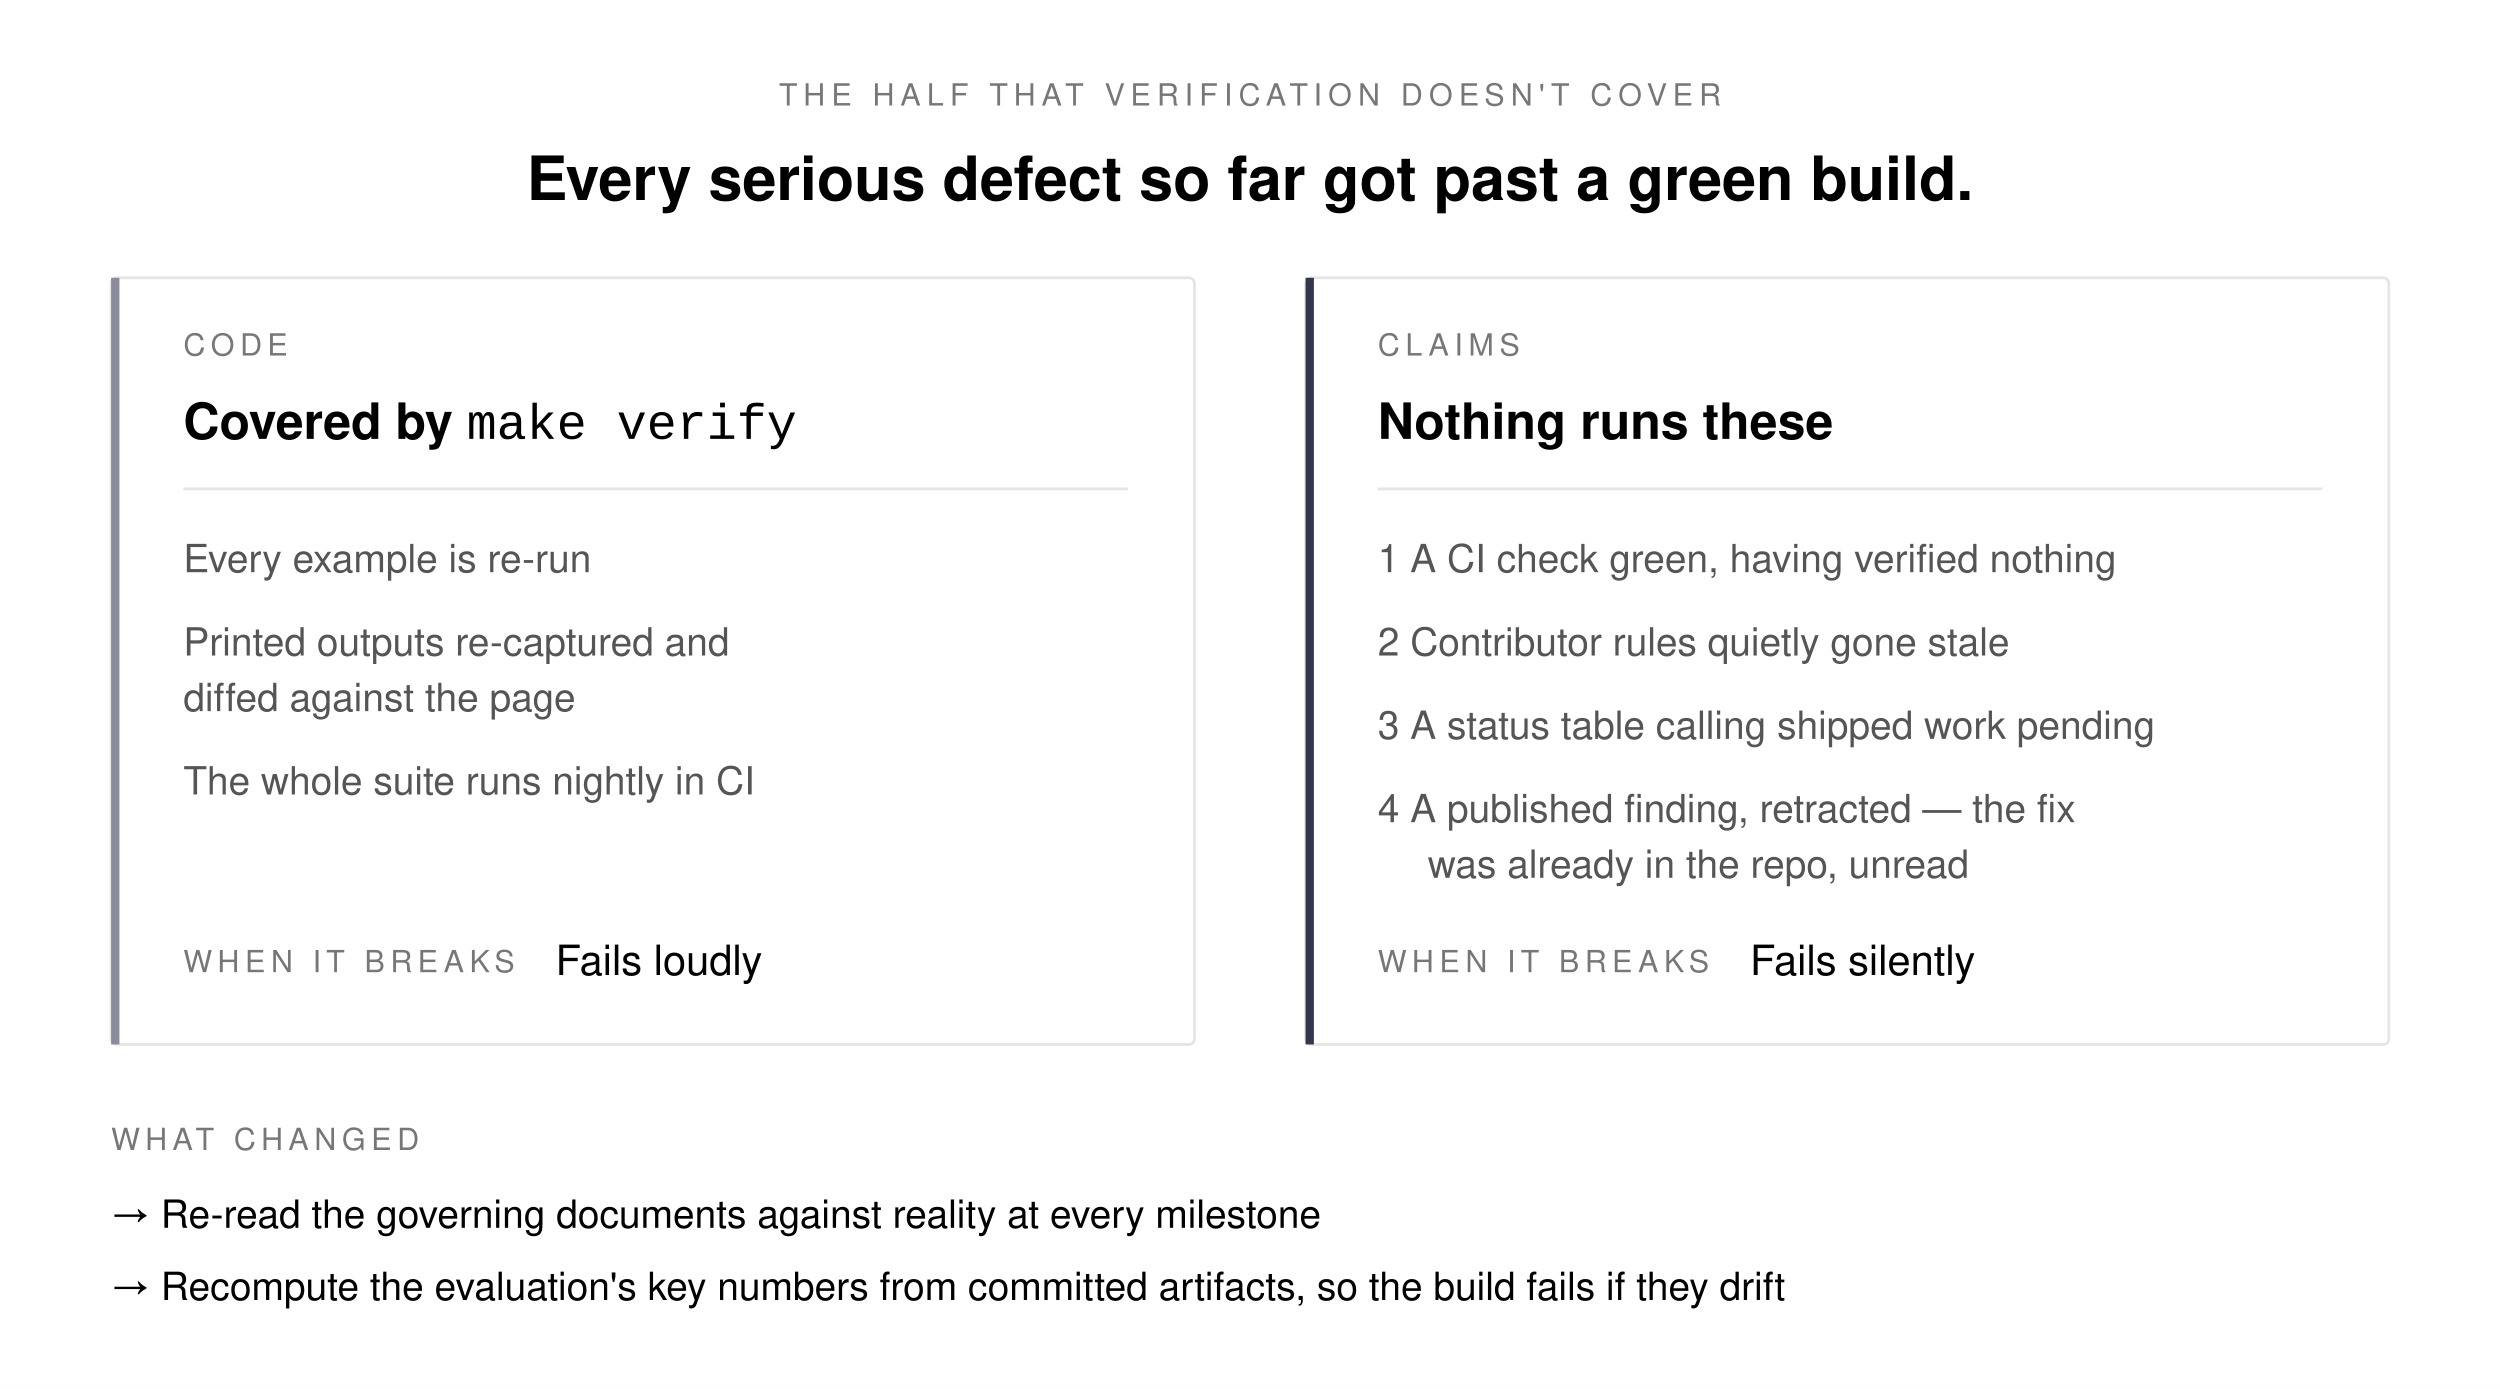
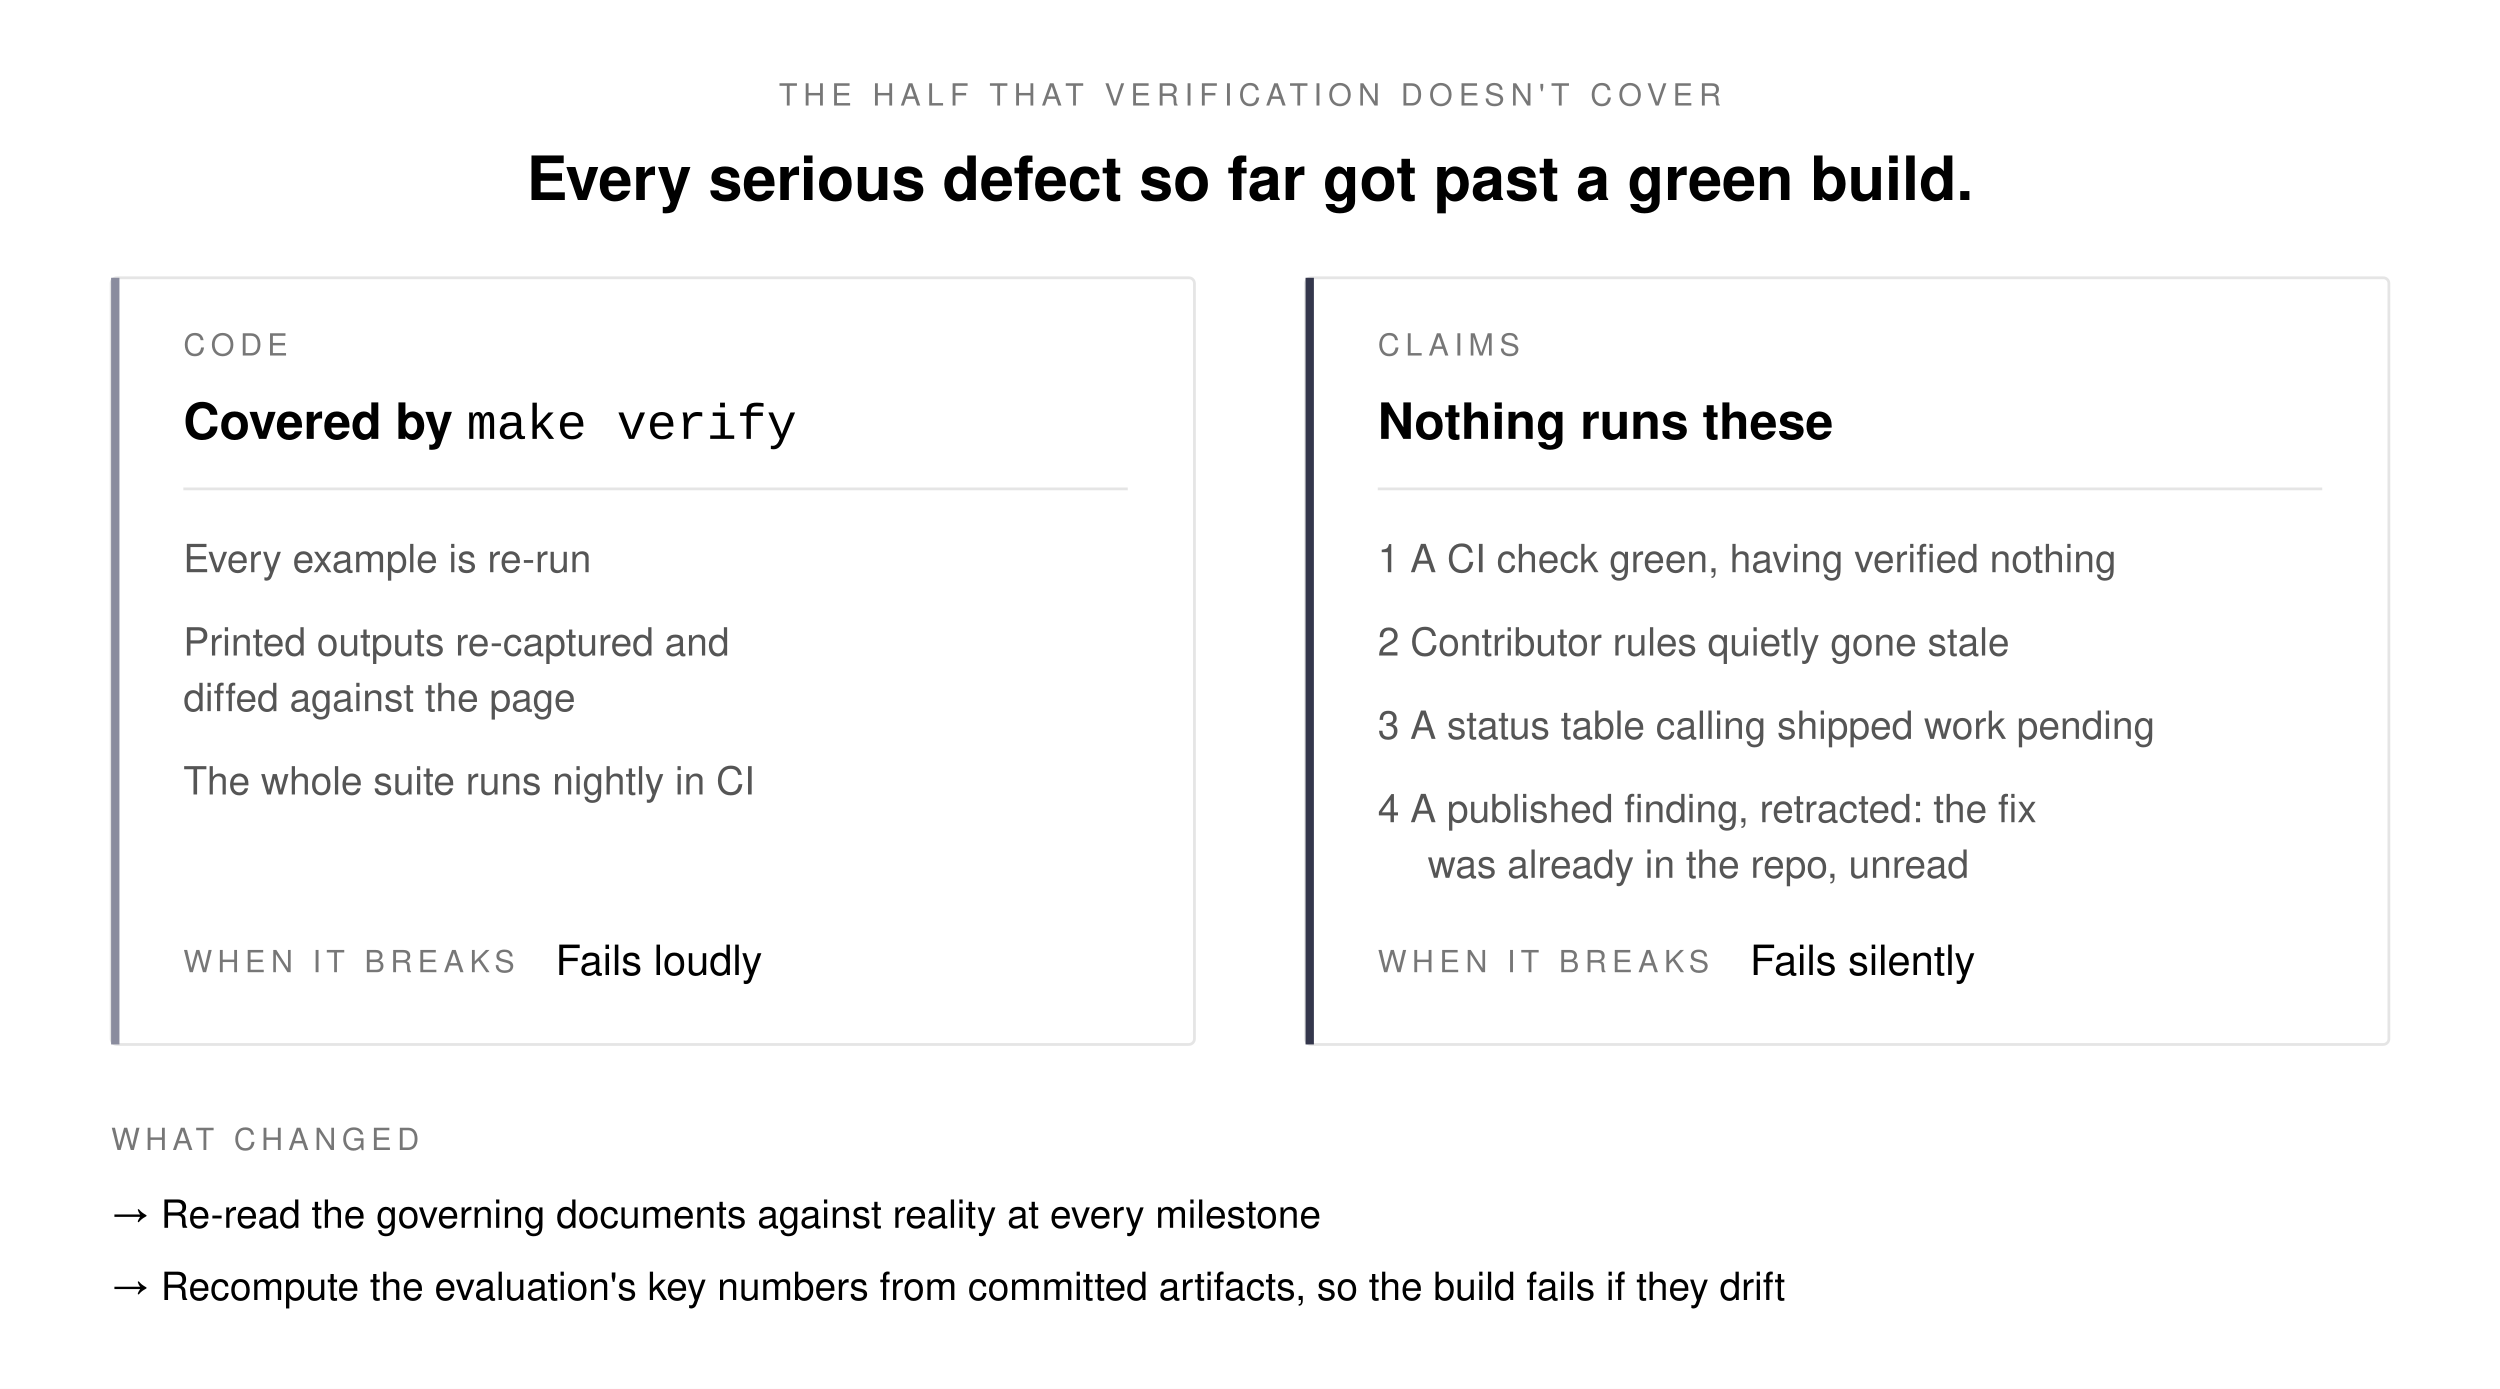
<svg xmlns="http://www.w3.org/2000/svg" viewBox="0 0 900 500" role="img" aria-labelledby="title desc" font-family="'Source Sans Pro', -apple-system, BlinkMacSystemFont, 'Segoe UI', Helvetica, Arial, sans-serif">
  <rect width="900" height="500" fill="#ffffff" />
  <text x="450" y="38" text-anchor="middle" font-size="11" letter-spacing="2.2" fill="#777777">THE HALF THAT VERIFICATION DOESN'T COVER</text>
  <text x="450" y="72" text-anchor="middle" font-size="22" font-weight="600" fill="#000000">Every serious defect so far got past a green build.</text>
  <rect rx="2" x="40" y="100" width="390" height="276" fill="#ffffff" stroke="#e5e5e5" />
  <rect x="40" y="100" width="3" height="276" fill="#8a8c9e" />
  <text x="66" y="128" font-size="11" letter-spacing="2" fill="#777777">CODE</text>
  <text x="66" y="158" font-size="18" font-weight="600" fill="#000000">Covered by <tspan font-family="ui-monospace, SFMono-Regular, 'SF Mono', Menlo, Monaco, Consolas, 'Liberation Mono', 'Courier New', monospace" font-weight="400">make verify</tspan>
  </text>
  <line x1="66" y1="176" x2="406" y2="176" stroke="#e5e5e5" />
  <g font-size="14" fill="#555555">
    <text x="66" y="206">Every example is re-run</text>
    <text x="66" y="236">Printed outputs re-captured and</text>
    <text x="66" y="256">diffed against the page</text>
    <text x="66" y="286">The whole suite runs nightly in CI</text>
  </g>
  <text x="66" y="350" font-size="11" letter-spacing="2" fill="#777777">WHEN IT BREAKS</text>
  <text x="200" y="351" font-size="15" fill="#000000">Fails loudly</text>
  <rect rx="2" x="470" y="100" width="390" height="276" fill="#ffffff" stroke="#e5e5e5" />
  <rect x="470" y="100" width="3" height="276" fill="#34374C" />
  <text x="496" y="128" font-size="11" letter-spacing="2" fill="#777777">CLAIMS</text>
  <text x="496" y="158" font-size="18" font-weight="600" fill="#000000">Nothing runs these</text>
  <line x1="496" y1="176" x2="836" y2="176" stroke="#e5e5e5" />
  <g font-size="14" fill="#555555">
    <text x="496" y="206">1  A CI check green, having verified nothing</text>
    <text x="496" y="236">2  Contributor rules quietly gone stale</text>
    <text x="496" y="266">3  A status table calling shipped work pending</text>
-     <text x="496" y="296">4  A published finding, retracted — the fix</text>
+     <text x="496" y="296">4  A published finding, retracted: the fix</text>
    <text x="514" y="316">was already in the repo, unread</text>
  </g>
  <text x="496" y="350" font-size="11" letter-spacing="2" fill="#777777">WHEN IT BREAKS</text>
  <text x="630" y="351" font-size="15" fill="#000000">Fails silently</text>
  <text x="40" y="414" font-size="11" letter-spacing="2" fill="#777777">WHAT CHANGED</text>
  <g font-size="14" fill="#000000">
    <text x="40" y="442">→  Re-read the governing documents against reality at every milestone</text>
    <text x="40" y="468">→  Recompute the evaluation's key numbers from committed artifacts, so the build fails if they drift</text>
  </g>
</svg>
